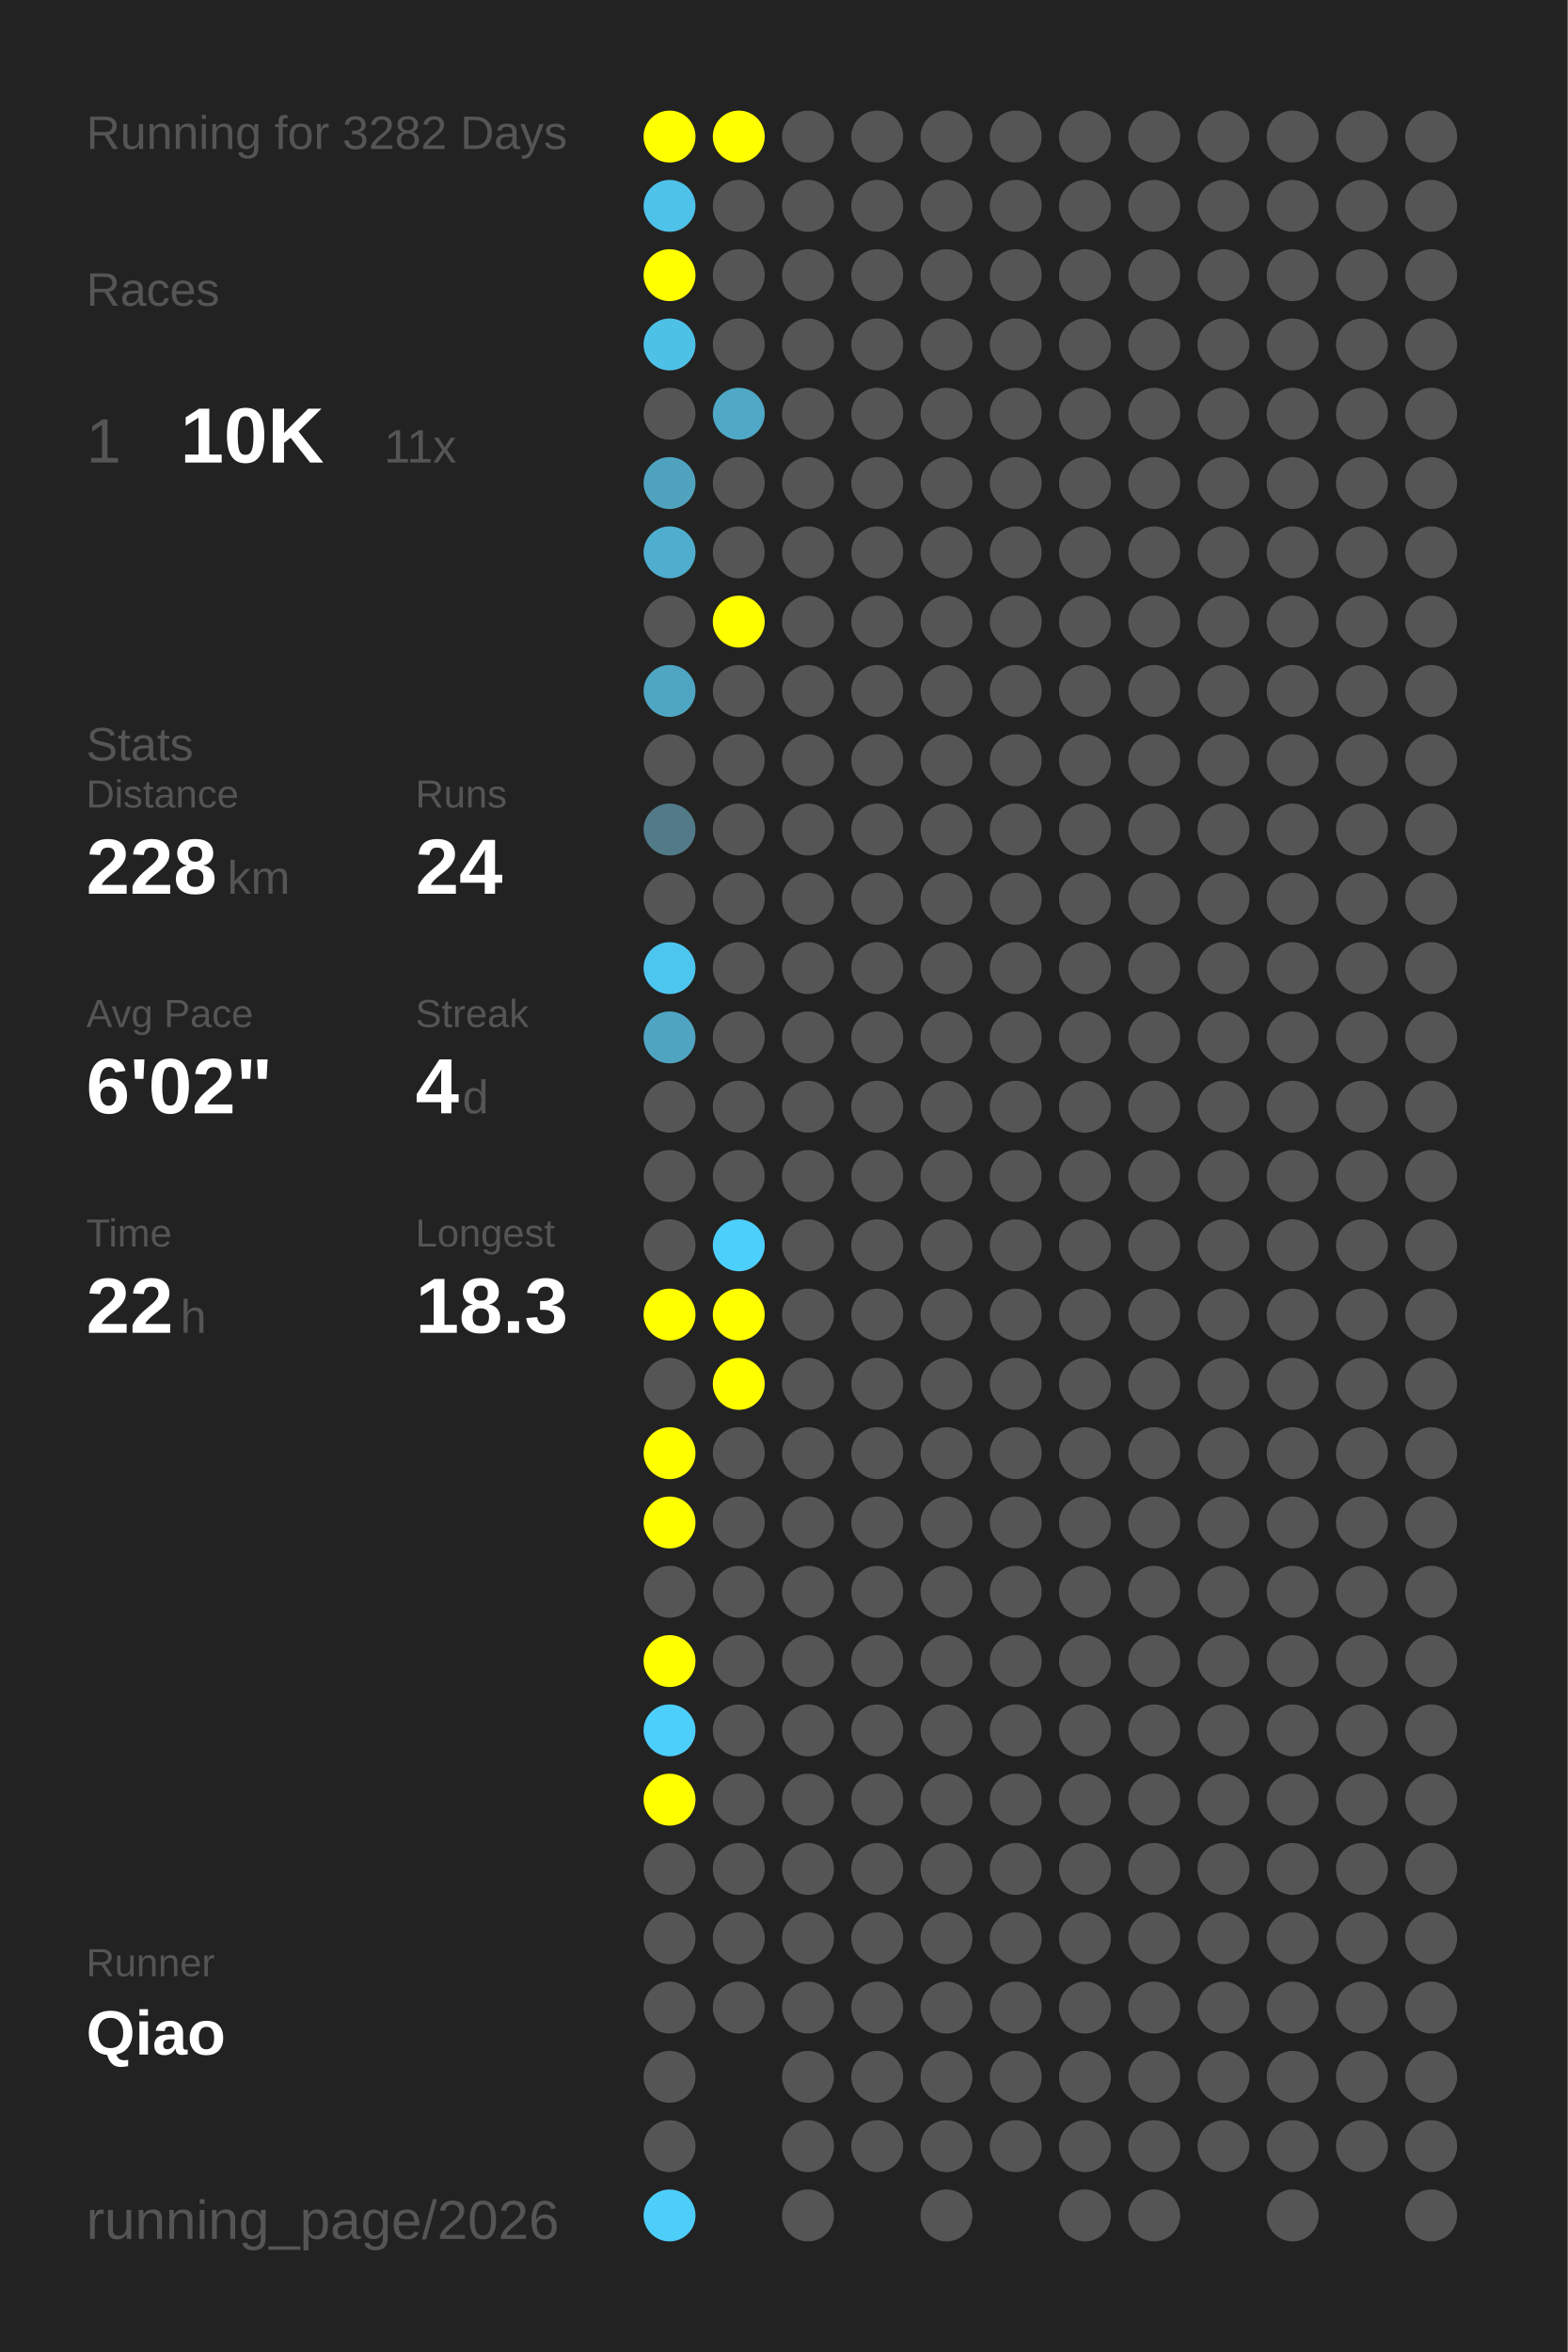
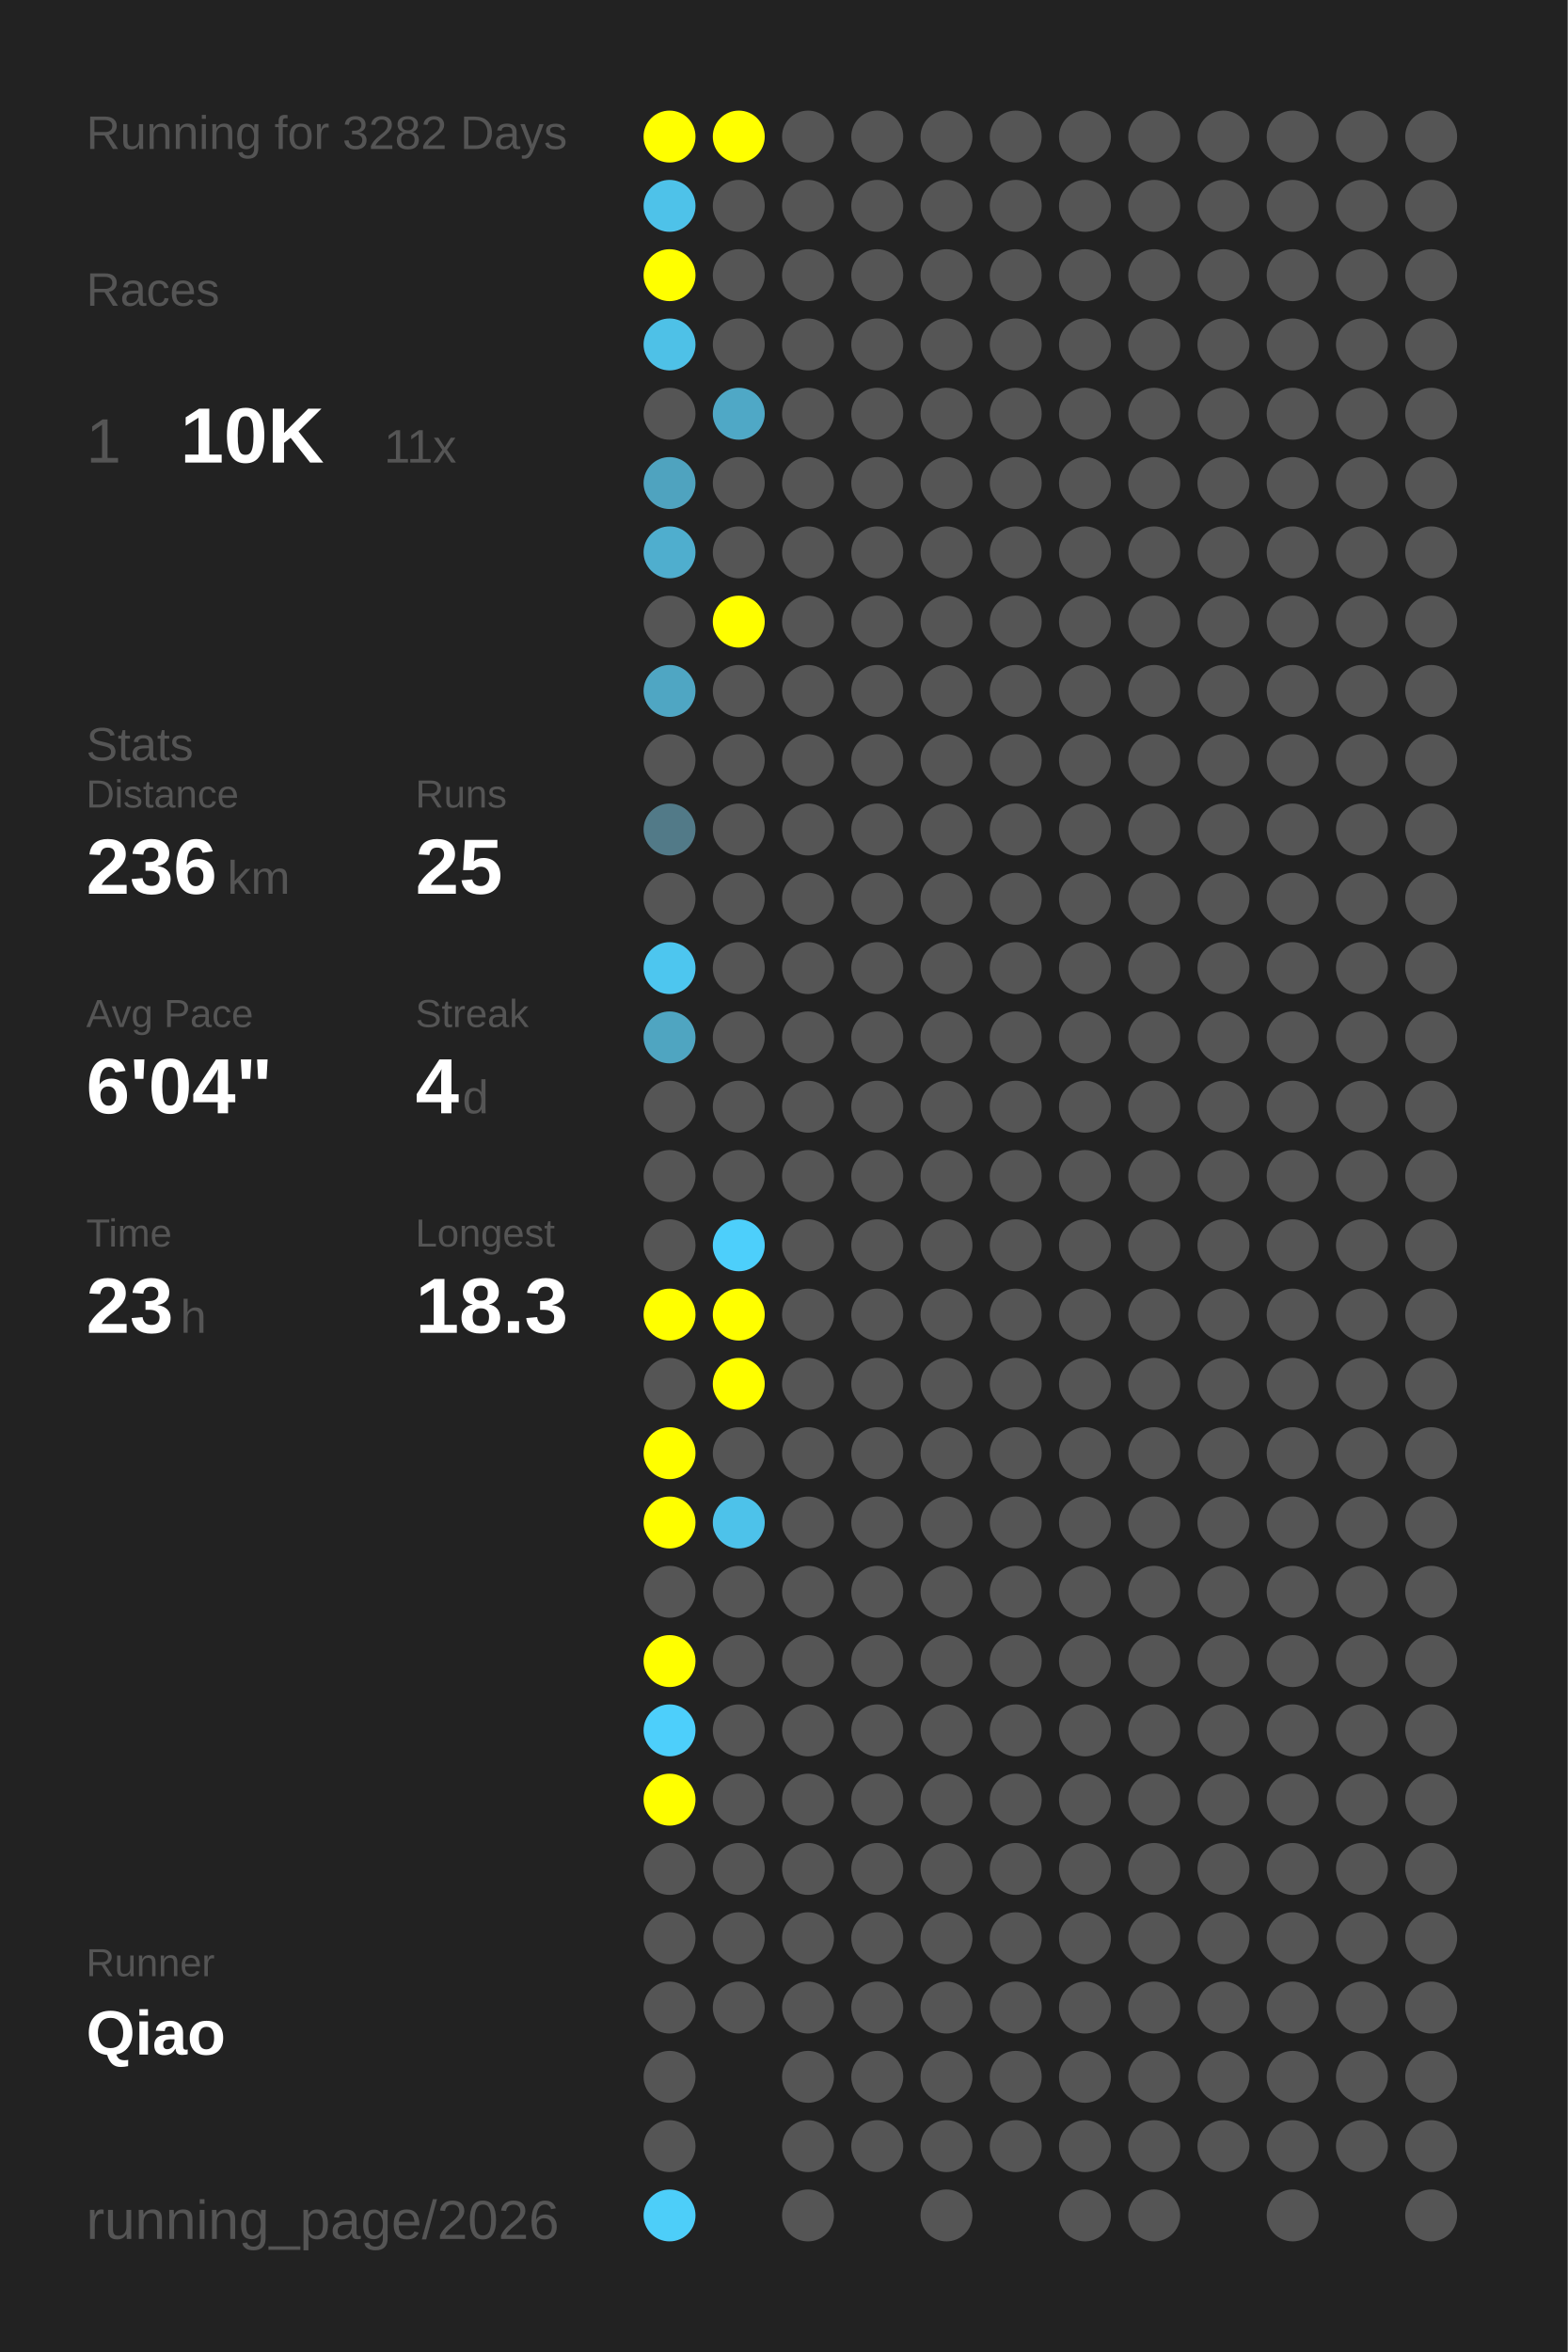
<svg xmlns="http://www.w3.org/2000/svg" baseProfile="full" height="300mm" version="1.1" viewBox="0,0,200,300" width="200mm">
  <defs />
  <rect fill="#222222" height="300" width="200" x="0" y="0" />
  <text fill="#555555" style="font-size:6px; font-family:Arial;" x="11" y="19">Running for 3282 Days</text>
  <text fill="#555555" style="font-size:6px; font-family:Arial;" x="11" y="39">Races</text>
  <text fill="#555555" style="font-size:8px; font-family:Arial;" x="11" y="59">1</text>
  <text fill="#FFFFFF" style="font-size:10px; font-family:Arial; font-weight:bold;" x="23" y="59">10K</text>
  <text fill="#555555" style="font-size:6px; font-family:Arial;" x="49" y="59">11x</text>
  <text fill="#555555" style="font-size:6px; font-family:Arial;" x="11" y="97">Stats</text>
  <text fill="#555555" style="font-size:5px; font-family:Arial;" x="11" y="103">Distance</text>
-   <text fill="#FFFFFF" style="font-size:10px; font-family:Arial; font-weight:bold;" x="11" y="114">228</text>
+   <text fill="#FFFFFF" style="font-size:10px; font-family:Arial; font-weight:bold;" x="11" y="114">236</text>
  <text fill="#555555" style="font-size:6px; font-family:Arial;" x="29" y="114">km</text>
  <text fill="#555555" style="font-size:5px; font-family:Arial;" x="53" y="103">Runs</text>
-   <text fill="#FFFFFF" style="font-size:10px; font-family:Arial; font-weight:bold;" x="53" y="114">24</text>
+   <text fill="#FFFFFF" style="font-size:10px; font-family:Arial; font-weight:bold;" x="53" y="114">25</text>
  <text fill="#555555" style="font-size:5px; font-family:Arial;" x="11" y="131">Avg Pace</text>
-   <text fill="#FFFFFF" style="font-size:10px; font-family:Arial; font-weight:bold;" x="11" y="142">6'02"</text>
+   <text fill="#FFFFFF" style="font-size:10px; font-family:Arial; font-weight:bold;" x="11" y="142">6'04"</text>
  <text fill="#555555" style="font-size:5px; font-family:Arial;" x="53" y="131">Streak</text>
  <text fill="#FFFFFF" style="font-size:10px; font-family:Arial; font-weight:bold;" x="53" y="142">4</text>
  <text fill="#555555" style="font-size:6px; font-family:Arial;" x="59" y="142">d</text>
  <text fill="#555555" style="font-size:5px; font-family:Arial;" x="11" y="159">Time</text>
-   <text fill="#FFFFFF" style="font-size:10px; font-family:Arial; font-weight:bold;" x="11" y="170">22</text>
+   <text fill="#FFFFFF" style="font-size:10px; font-family:Arial; font-weight:bold;" x="11" y="170">23</text>
  <text fill="#555555" style="font-size:6px; font-family:Arial;" x="23" y="170">h</text>
  <text fill="#555555" style="font-size:5px; font-family:Arial;" x="53" y="159">Longest</text>
  <text fill="#FFFFFF" style="font-size:10px; font-family:Arial; font-weight:bold;" x="53" y="170">18.3</text>
  <text fill="#555555" style="font-size:5px; font-family:Arial;" x="11" y="252.065">Runner</text>
  <text fill="#FFFFFF" style="font-size:8px; font-family:Arial; font-weight:bold;" x="11" y="262.065">Qiao</text>
  <text fill="#555555" style="font-size:7px; font-family:Arial;" x="11" y="285.581">running_page/2026</text>
  <circle cx="85.417" cy="17.419" fill="#FFFF00" r="3.312" />
  <circle cx="85.417" cy="26.258" fill="#4ec2e9" r="3.312" />
  <circle cx="85.417" cy="35.097" fill="#FFFF00" r="3.312" />
  <circle cx="85.417" cy="43.935" fill="#4ec1e7" r="3.312" />
  <circle cx="85.417" cy="52.774" fill="#555555" r="3.312" />
  <circle cx="85.417" cy="61.613" fill="#4fa3bf" r="3.312" />
  <circle cx="85.417" cy="70.452" fill="#4faece" r="3.312" />
  <circle cx="85.417" cy="79.29" fill="#555555" r="3.312" />
  <circle cx="85.417" cy="88.129" fill="#4fa6c3" r="3.312" />
  <circle cx="85.417" cy="96.968" fill="#555555" r="3.312" />
  <circle cx="85.417" cy="105.806" fill="#527a88" r="3.312" />
  <circle cx="85.417" cy="114.645" fill="#555555" r="3.312" />
  <circle cx="85.417" cy="123.484" fill="#4dc6ef" r="3.312" />
  <circle cx="85.417" cy="132.323" fill="#4fa5c1" r="3.312" />
  <circle cx="85.417" cy="141.161" fill="#555555" r="3.312" />
  <circle cx="85.417" cy="150" fill="#555555" r="3.312" />
  <circle cx="85.417" cy="158.839" fill="#555555" r="3.312" />
  <circle cx="85.417" cy="167.677" fill="#FFFF00" r="3.312" />
  <circle cx="85.417" cy="176.516" fill="#555555" r="3.312" />
  <circle cx="85.417" cy="185.355" fill="#FFFF00" r="3.312" />
  <circle cx="85.417" cy="194.194" fill="#FFFF00" r="3.312" />
  <circle cx="85.417" cy="203.032" fill="#555555" r="3.312" />
  <circle cx="85.417" cy="211.871" fill="#FFFF00" r="3.312" />
  <circle cx="85.417" cy="220.71" fill="#4dcffb" r="3.312" />
  <circle cx="85.417" cy="229.548" fill="#FFFF00" r="3.312" />
  <circle cx="85.417" cy="238.387" fill="#555555" r="3.312" />
  <circle cx="85.417" cy="247.226" fill="#555555" r="3.312" />
  <circle cx="85.417" cy="256.065" fill="#555555" r="3.312" />
  <circle cx="85.417" cy="264.903" fill="#555555" r="3.312" />
  <circle cx="85.417" cy="273.742" fill="#555555" r="3.312" />
  <circle cx="85.417" cy="282.581" fill="#4dcef9" r="3.312" />
  <circle cx="94.25" cy="17.419" fill="#FFFF00" r="3.312" />
  <circle cx="94.25" cy="26.258" fill="#555555" r="3.312" />
  <circle cx="94.25" cy="35.097" fill="#555555" r="3.312" />
  <circle cx="94.25" cy="43.935" fill="#555555" r="3.312" />
  <circle cx="94.25" cy="52.774" fill="#4fa8c6" r="3.312" />
  <circle cx="94.25" cy="61.613" fill="#555555" r="3.312" />
  <circle cx="94.25" cy="70.452" fill="#555555" r="3.312" />
  <circle cx="94.25" cy="79.29" fill="#FFFF00" r="3.312" />
  <circle cx="94.25" cy="88.129" fill="#555555" r="3.312" />
  <circle cx="94.25" cy="96.968" fill="#555555" r="3.312" />
  <circle cx="94.25" cy="105.806" fill="#555555" r="3.312" />
  <circle cx="94.25" cy="114.645" fill="#555555" r="3.312" />
  <circle cx="94.25" cy="123.484" fill="#555555" r="3.312" />
  <circle cx="94.25" cy="132.323" fill="#555555" r="3.312" />
  <circle cx="94.25" cy="141.161" fill="#555555" r="3.312" />
  <circle cx="94.25" cy="150" fill="#555555" r="3.312" />
  <circle cx="94.25" cy="158.839" fill="#4dcffb" r="3.312" />
  <circle cx="94.25" cy="167.677" fill="#FFFF00" r="3.312" />
  <circle cx="94.25" cy="176.516" fill="#FFFF00" r="3.312" />
  <circle cx="94.25" cy="185.355" fill="#555555" r="3.312" />
-   <circle cx="94.25" cy="194.194" fill="#555555" r="3.312" />
+   <circle cx="94.25" cy="194.194" fill="#4dc2ea" r="3.312" />
  <circle cx="94.25" cy="203.032" fill="#555555" r="3.312" />
  <circle cx="94.25" cy="211.871" fill="#555555" r="3.312" />
  <circle cx="94.25" cy="220.71" fill="#555555" r="3.312" />
  <circle cx="94.25" cy="229.548" fill="#555555" r="3.312" />
  <circle cx="94.25" cy="238.387" fill="#555555" r="3.312" />
  <circle cx="94.25" cy="247.226" fill="#555555" r="3.312" />
  <circle cx="94.25" cy="256.065" fill="#555555" r="3.312" />
  <circle cx="103.083" cy="17.419" fill="#555555" r="3.312" />
  <circle cx="103.083" cy="26.258" fill="#555555" r="3.312" />
  <circle cx="103.083" cy="35.097" fill="#555555" r="3.312" />
  <circle cx="103.083" cy="43.935" fill="#555555" r="3.312" />
  <circle cx="103.083" cy="52.774" fill="#555555" r="3.312" />
  <circle cx="103.083" cy="61.613" fill="#555555" r="3.312" />
  <circle cx="103.083" cy="70.452" fill="#555555" r="3.312" />
  <circle cx="103.083" cy="79.29" fill="#555555" r="3.312" />
  <circle cx="103.083" cy="88.129" fill="#555555" r="3.312" />
  <circle cx="103.083" cy="96.968" fill="#555555" r="3.312" />
  <circle cx="103.083" cy="105.806" fill="#555555" r="3.312" />
  <circle cx="103.083" cy="114.645" fill="#555555" r="3.312" />
  <circle cx="103.083" cy="123.484" fill="#555555" r="3.312" />
  <circle cx="103.083" cy="132.323" fill="#555555" r="3.312" />
  <circle cx="103.083" cy="141.161" fill="#555555" r="3.312" />
  <circle cx="103.083" cy="150" fill="#555555" r="3.312" />
  <circle cx="103.083" cy="158.839" fill="#555555" r="3.312" />
  <circle cx="103.083" cy="167.677" fill="#555555" r="3.312" />
  <circle cx="103.083" cy="176.516" fill="#555555" r="3.312" />
  <circle cx="103.083" cy="185.355" fill="#555555" r="3.312" />
  <circle cx="103.083" cy="194.194" fill="#555555" r="3.312" />
  <circle cx="103.083" cy="203.032" fill="#555555" r="3.312" />
  <circle cx="103.083" cy="211.871" fill="#555555" r="3.312" />
  <circle cx="103.083" cy="220.71" fill="#555555" r="3.312" />
  <circle cx="103.083" cy="229.548" fill="#555555" r="3.312" />
  <circle cx="103.083" cy="238.387" fill="#555555" r="3.312" />
  <circle cx="103.083" cy="247.226" fill="#555555" r="3.312" />
  <circle cx="103.083" cy="256.065" fill="#555555" r="3.312" />
  <circle cx="103.083" cy="264.903" fill="#555555" r="3.312" />
  <circle cx="103.083" cy="273.742" fill="#555555" r="3.312" />
  <circle cx="103.083" cy="282.581" fill="#555555" r="3.312" />
  <circle cx="111.917" cy="17.419" fill="#555555" r="3.312" />
  <circle cx="111.917" cy="26.258" fill="#555555" r="3.312" />
  <circle cx="111.917" cy="35.097" fill="#555555" r="3.312" />
  <circle cx="111.917" cy="43.935" fill="#555555" r="3.312" />
  <circle cx="111.917" cy="52.774" fill="#555555" r="3.312" />
  <circle cx="111.917" cy="61.613" fill="#555555" r="3.312" />
  <circle cx="111.917" cy="70.452" fill="#555555" r="3.312" />
  <circle cx="111.917" cy="79.29" fill="#555555" r="3.312" />
  <circle cx="111.917" cy="88.129" fill="#555555" r="3.312" />
  <circle cx="111.917" cy="96.968" fill="#555555" r="3.312" />
  <circle cx="111.917" cy="105.806" fill="#555555" r="3.312" />
  <circle cx="111.917" cy="114.645" fill="#555555" r="3.312" />
  <circle cx="111.917" cy="123.484" fill="#555555" r="3.312" />
  <circle cx="111.917" cy="132.323" fill="#555555" r="3.312" />
  <circle cx="111.917" cy="141.161" fill="#555555" r="3.312" />
  <circle cx="111.917" cy="150" fill="#555555" r="3.312" />
  <circle cx="111.917" cy="158.839" fill="#555555" r="3.312" />
  <circle cx="111.917" cy="167.677" fill="#555555" r="3.312" />
  <circle cx="111.917" cy="176.516" fill="#555555" r="3.312" />
  <circle cx="111.917" cy="185.355" fill="#555555" r="3.312" />
  <circle cx="111.917" cy="194.194" fill="#555555" r="3.312" />
  <circle cx="111.917" cy="203.032" fill="#555555" r="3.312" />
  <circle cx="111.917" cy="211.871" fill="#555555" r="3.312" />
  <circle cx="111.917" cy="220.71" fill="#555555" r="3.312" />
  <circle cx="111.917" cy="229.548" fill="#555555" r="3.312" />
  <circle cx="111.917" cy="238.387" fill="#555555" r="3.312" />
  <circle cx="111.917" cy="247.226" fill="#555555" r="3.312" />
  <circle cx="111.917" cy="256.065" fill="#555555" r="3.312" />
  <circle cx="111.917" cy="264.903" fill="#555555" r="3.312" />
  <circle cx="111.917" cy="273.742" fill="#555555" r="3.312" />
  <circle cx="120.75" cy="17.419" fill="#555555" r="3.312" />
  <circle cx="120.75" cy="26.258" fill="#555555" r="3.312" />
  <circle cx="120.75" cy="35.097" fill="#555555" r="3.312" />
  <circle cx="120.75" cy="43.935" fill="#555555" r="3.312" />
  <circle cx="120.75" cy="52.774" fill="#555555" r="3.312" />
  <circle cx="120.75" cy="61.613" fill="#555555" r="3.312" />
  <circle cx="120.75" cy="70.452" fill="#555555" r="3.312" />
  <circle cx="120.75" cy="79.29" fill="#555555" r="3.312" />
  <circle cx="120.75" cy="88.129" fill="#555555" r="3.312" />
  <circle cx="120.75" cy="96.968" fill="#555555" r="3.312" />
  <circle cx="120.75" cy="105.806" fill="#555555" r="3.312" />
  <circle cx="120.75" cy="114.645" fill="#555555" r="3.312" />
  <circle cx="120.75" cy="123.484" fill="#555555" r="3.312" />
  <circle cx="120.75" cy="132.323" fill="#555555" r="3.312" />
  <circle cx="120.75" cy="141.161" fill="#555555" r="3.312" />
  <circle cx="120.75" cy="150" fill="#555555" r="3.312" />
  <circle cx="120.75" cy="158.839" fill="#555555" r="3.312" />
  <circle cx="120.75" cy="167.677" fill="#555555" r="3.312" />
  <circle cx="120.75" cy="176.516" fill="#555555" r="3.312" />
  <circle cx="120.75" cy="185.355" fill="#555555" r="3.312" />
  <circle cx="120.75" cy="194.194" fill="#555555" r="3.312" />
  <circle cx="120.75" cy="203.032" fill="#555555" r="3.312" />
  <circle cx="120.75" cy="211.871" fill="#555555" r="3.312" />
  <circle cx="120.75" cy="220.71" fill="#555555" r="3.312" />
  <circle cx="120.75" cy="229.548" fill="#555555" r="3.312" />
  <circle cx="120.75" cy="238.387" fill="#555555" r="3.312" />
  <circle cx="120.75" cy="247.226" fill="#555555" r="3.312" />
  <circle cx="120.75" cy="256.065" fill="#555555" r="3.312" />
  <circle cx="120.75" cy="264.903" fill="#555555" r="3.312" />
  <circle cx="120.75" cy="273.742" fill="#555555" r="3.312" />
  <circle cx="120.75" cy="282.581" fill="#555555" r="3.312" />
  <circle cx="129.583" cy="17.419" fill="#555555" r="3.312" />
  <circle cx="129.583" cy="26.258" fill="#555555" r="3.312" />
  <circle cx="129.583" cy="35.097" fill="#555555" r="3.312" />
  <circle cx="129.583" cy="43.935" fill="#555555" r="3.312" />
  <circle cx="129.583" cy="52.774" fill="#555555" r="3.312" />
  <circle cx="129.583" cy="61.613" fill="#555555" r="3.312" />
  <circle cx="129.583" cy="70.452" fill="#555555" r="3.312" />
  <circle cx="129.583" cy="79.29" fill="#555555" r="3.312" />
  <circle cx="129.583" cy="88.129" fill="#555555" r="3.312" />
  <circle cx="129.583" cy="96.968" fill="#555555" r="3.312" />
  <circle cx="129.583" cy="105.806" fill="#555555" r="3.312" />
  <circle cx="129.583" cy="114.645" fill="#555555" r="3.312" />
  <circle cx="129.583" cy="123.484" fill="#555555" r="3.312" />
  <circle cx="129.583" cy="132.323" fill="#555555" r="3.312" />
  <circle cx="129.583" cy="141.161" fill="#555555" r="3.312" />
  <circle cx="129.583" cy="150" fill="#555555" r="3.312" />
  <circle cx="129.583" cy="158.839" fill="#555555" r="3.312" />
  <circle cx="129.583" cy="167.677" fill="#555555" r="3.312" />
  <circle cx="129.583" cy="176.516" fill="#555555" r="3.312" />
  <circle cx="129.583" cy="185.355" fill="#555555" r="3.312" />
  <circle cx="129.583" cy="194.194" fill="#555555" r="3.312" />
  <circle cx="129.583" cy="203.032" fill="#555555" r="3.312" />
  <circle cx="129.583" cy="211.871" fill="#555555" r="3.312" />
  <circle cx="129.583" cy="220.71" fill="#555555" r="3.312" />
  <circle cx="129.583" cy="229.548" fill="#555555" r="3.312" />
  <circle cx="129.583" cy="238.387" fill="#555555" r="3.312" />
  <circle cx="129.583" cy="247.226" fill="#555555" r="3.312" />
  <circle cx="129.583" cy="256.065" fill="#555555" r="3.312" />
  <circle cx="129.583" cy="264.903" fill="#555555" r="3.312" />
  <circle cx="129.583" cy="273.742" fill="#555555" r="3.312" />
  <circle cx="138.417" cy="17.419" fill="#555555" r="3.312" />
  <circle cx="138.417" cy="26.258" fill="#555555" r="3.312" />
  <circle cx="138.417" cy="35.097" fill="#555555" r="3.312" />
  <circle cx="138.417" cy="43.935" fill="#555555" r="3.312" />
  <circle cx="138.417" cy="52.774" fill="#555555" r="3.312" />
  <circle cx="138.417" cy="61.613" fill="#555555" r="3.312" />
  <circle cx="138.417" cy="70.452" fill="#555555" r="3.312" />
  <circle cx="138.417" cy="79.29" fill="#555555" r="3.312" />
  <circle cx="138.417" cy="88.129" fill="#555555" r="3.312" />
  <circle cx="138.417" cy="96.968" fill="#555555" r="3.312" />
  <circle cx="138.417" cy="105.806" fill="#555555" r="3.312" />
  <circle cx="138.417" cy="114.645" fill="#555555" r="3.312" />
  <circle cx="138.417" cy="123.484" fill="#555555" r="3.312" />
  <circle cx="138.417" cy="132.323" fill="#555555" r="3.312" />
  <circle cx="138.417" cy="141.161" fill="#555555" r="3.312" />
  <circle cx="138.417" cy="150" fill="#555555" r="3.312" />
  <circle cx="138.417" cy="158.839" fill="#555555" r="3.312" />
  <circle cx="138.417" cy="167.677" fill="#555555" r="3.312" />
  <circle cx="138.417" cy="176.516" fill="#555555" r="3.312" />
  <circle cx="138.417" cy="185.355" fill="#555555" r="3.312" />
  <circle cx="138.417" cy="194.194" fill="#555555" r="3.312" />
  <circle cx="138.417" cy="203.032" fill="#555555" r="3.312" />
  <circle cx="138.417" cy="211.871" fill="#555555" r="3.312" />
  <circle cx="138.417" cy="220.71" fill="#555555" r="3.312" />
  <circle cx="138.417" cy="229.548" fill="#555555" r="3.312" />
  <circle cx="138.417" cy="238.387" fill="#555555" r="3.312" />
  <circle cx="138.417" cy="247.226" fill="#555555" r="3.312" />
  <circle cx="138.417" cy="256.065" fill="#555555" r="3.312" />
  <circle cx="138.417" cy="264.903" fill="#555555" r="3.312" />
  <circle cx="138.417" cy="273.742" fill="#555555" r="3.312" />
  <circle cx="138.417" cy="282.581" fill="#555555" r="3.312" />
  <circle cx="147.25" cy="17.419" fill="#555555" r="3.312" />
  <circle cx="147.25" cy="26.258" fill="#555555" r="3.312" />
  <circle cx="147.25" cy="35.097" fill="#555555" r="3.312" />
  <circle cx="147.25" cy="43.935" fill="#555555" r="3.312" />
  <circle cx="147.25" cy="52.774" fill="#555555" r="3.312" />
  <circle cx="147.25" cy="61.613" fill="#555555" r="3.312" />
  <circle cx="147.25" cy="70.452" fill="#555555" r="3.312" />
  <circle cx="147.25" cy="79.29" fill="#555555" r="3.312" />
  <circle cx="147.25" cy="88.129" fill="#555555" r="3.312" />
  <circle cx="147.25" cy="96.968" fill="#555555" r="3.312" />
  <circle cx="147.25" cy="105.806" fill="#555555" r="3.312" />
  <circle cx="147.25" cy="114.645" fill="#555555" r="3.312" />
  <circle cx="147.25" cy="123.484" fill="#555555" r="3.312" />
  <circle cx="147.25" cy="132.323" fill="#555555" r="3.312" />
  <circle cx="147.25" cy="141.161" fill="#555555" r="3.312" />
  <circle cx="147.25" cy="150" fill="#555555" r="3.312" />
  <circle cx="147.25" cy="158.839" fill="#555555" r="3.312" />
  <circle cx="147.25" cy="167.677" fill="#555555" r="3.312" />
  <circle cx="147.25" cy="176.516" fill="#555555" r="3.312" />
  <circle cx="147.25" cy="185.355" fill="#555555" r="3.312" />
  <circle cx="147.25" cy="194.194" fill="#555555" r="3.312" />
  <circle cx="147.25" cy="203.032" fill="#555555" r="3.312" />
  <circle cx="147.25" cy="211.871" fill="#555555" r="3.312" />
  <circle cx="147.25" cy="220.71" fill="#555555" r="3.312" />
  <circle cx="147.25" cy="229.548" fill="#555555" r="3.312" />
  <circle cx="147.25" cy="238.387" fill="#555555" r="3.312" />
  <circle cx="147.25" cy="247.226" fill="#555555" r="3.312" />
  <circle cx="147.25" cy="256.065" fill="#555555" r="3.312" />
  <circle cx="147.25" cy="264.903" fill="#555555" r="3.312" />
  <circle cx="147.25" cy="273.742" fill="#555555" r="3.312" />
  <circle cx="147.25" cy="282.581" fill="#555555" r="3.312" />
  <circle cx="156.083" cy="17.419" fill="#555555" r="3.312" />
  <circle cx="156.083" cy="26.258" fill="#555555" r="3.312" />
  <circle cx="156.083" cy="35.097" fill="#555555" r="3.312" />
  <circle cx="156.083" cy="43.935" fill="#555555" r="3.312" />
  <circle cx="156.083" cy="52.774" fill="#555555" r="3.312" />
  <circle cx="156.083" cy="61.613" fill="#555555" r="3.312" />
  <circle cx="156.083" cy="70.452" fill="#555555" r="3.312" />
  <circle cx="156.083" cy="79.29" fill="#555555" r="3.312" />
  <circle cx="156.083" cy="88.129" fill="#555555" r="3.312" />
  <circle cx="156.083" cy="96.968" fill="#555555" r="3.312" />
  <circle cx="156.083" cy="105.806" fill="#555555" r="3.312" />
  <circle cx="156.083" cy="114.645" fill="#555555" r="3.312" />
  <circle cx="156.083" cy="123.484" fill="#555555" r="3.312" />
  <circle cx="156.083" cy="132.323" fill="#555555" r="3.312" />
  <circle cx="156.083" cy="141.161" fill="#555555" r="3.312" />
  <circle cx="156.083" cy="150" fill="#555555" r="3.312" />
  <circle cx="156.083" cy="158.839" fill="#555555" r="3.312" />
  <circle cx="156.083" cy="167.677" fill="#555555" r="3.312" />
  <circle cx="156.083" cy="176.516" fill="#555555" r="3.312" />
  <circle cx="156.083" cy="185.355" fill="#555555" r="3.312" />
  <circle cx="156.083" cy="194.194" fill="#555555" r="3.312" />
  <circle cx="156.083" cy="203.032" fill="#555555" r="3.312" />
  <circle cx="156.083" cy="211.871" fill="#555555" r="3.312" />
  <circle cx="156.083" cy="220.71" fill="#555555" r="3.312" />
  <circle cx="156.083" cy="229.548" fill="#555555" r="3.312" />
  <circle cx="156.083" cy="238.387" fill="#555555" r="3.312" />
  <circle cx="156.083" cy="247.226" fill="#555555" r="3.312" />
  <circle cx="156.083" cy="256.065" fill="#555555" r="3.312" />
  <circle cx="156.083" cy="264.903" fill="#555555" r="3.312" />
  <circle cx="156.083" cy="273.742" fill="#555555" r="3.312" />
  <circle cx="164.917" cy="17.419" fill="#555555" r="3.312" />
  <circle cx="164.917" cy="26.258" fill="#555555" r="3.312" />
  <circle cx="164.917" cy="35.097" fill="#555555" r="3.312" />
  <circle cx="164.917" cy="43.935" fill="#555555" r="3.312" />
  <circle cx="164.917" cy="52.774" fill="#555555" r="3.312" />
  <circle cx="164.917" cy="61.613" fill="#555555" r="3.312" />
  <circle cx="164.917" cy="70.452" fill="#555555" r="3.312" />
  <circle cx="164.917" cy="79.29" fill="#555555" r="3.312" />
  <circle cx="164.917" cy="88.129" fill="#555555" r="3.312" />
  <circle cx="164.917" cy="96.968" fill="#555555" r="3.312" />
  <circle cx="164.917" cy="105.806" fill="#555555" r="3.312" />
  <circle cx="164.917" cy="114.645" fill="#555555" r="3.312" />
  <circle cx="164.917" cy="123.484" fill="#555555" r="3.312" />
  <circle cx="164.917" cy="132.323" fill="#555555" r="3.312" />
  <circle cx="164.917" cy="141.161" fill="#555555" r="3.312" />
  <circle cx="164.917" cy="150" fill="#555555" r="3.312" />
  <circle cx="164.917" cy="158.839" fill="#555555" r="3.312" />
  <circle cx="164.917" cy="167.677" fill="#555555" r="3.312" />
  <circle cx="164.917" cy="176.516" fill="#555555" r="3.312" />
  <circle cx="164.917" cy="185.355" fill="#555555" r="3.312" />
  <circle cx="164.917" cy="194.194" fill="#555555" r="3.312" />
  <circle cx="164.917" cy="203.032" fill="#555555" r="3.312" />
  <circle cx="164.917" cy="211.871" fill="#555555" r="3.312" />
  <circle cx="164.917" cy="220.71" fill="#555555" r="3.312" />
  <circle cx="164.917" cy="229.548" fill="#555555" r="3.312" />
  <circle cx="164.917" cy="238.387" fill="#555555" r="3.312" />
  <circle cx="164.917" cy="247.226" fill="#555555" r="3.312" />
  <circle cx="164.917" cy="256.065" fill="#555555" r="3.312" />
  <circle cx="164.917" cy="264.903" fill="#555555" r="3.312" />
  <circle cx="164.917" cy="273.742" fill="#555555" r="3.312" />
  <circle cx="164.917" cy="282.581" fill="#555555" r="3.312" />
  <circle cx="173.75" cy="17.419" fill="#555555" r="3.312" />
  <circle cx="173.75" cy="26.258" fill="#555555" r="3.312" />
  <circle cx="173.75" cy="35.097" fill="#555555" r="3.312" />
  <circle cx="173.75" cy="43.935" fill="#555555" r="3.312" />
  <circle cx="173.75" cy="52.774" fill="#555555" r="3.312" />
  <circle cx="173.75" cy="61.613" fill="#555555" r="3.312" />
  <circle cx="173.75" cy="70.452" fill="#555555" r="3.312" />
  <circle cx="173.75" cy="79.29" fill="#555555" r="3.312" />
  <circle cx="173.75" cy="88.129" fill="#555555" r="3.312" />
  <circle cx="173.75" cy="96.968" fill="#555555" r="3.312" />
  <circle cx="173.75" cy="105.806" fill="#555555" r="3.312" />
  <circle cx="173.75" cy="114.645" fill="#555555" r="3.312" />
  <circle cx="173.75" cy="123.484" fill="#555555" r="3.312" />
  <circle cx="173.75" cy="132.323" fill="#555555" r="3.312" />
  <circle cx="173.75" cy="141.161" fill="#555555" r="3.312" />
  <circle cx="173.75" cy="150" fill="#555555" r="3.312" />
  <circle cx="173.75" cy="158.839" fill="#555555" r="3.312" />
  <circle cx="173.75" cy="167.677" fill="#555555" r="3.312" />
  <circle cx="173.75" cy="176.516" fill="#555555" r="3.312" />
  <circle cx="173.75" cy="185.355" fill="#555555" r="3.312" />
  <circle cx="173.75" cy="194.194" fill="#555555" r="3.312" />
  <circle cx="173.75" cy="203.032" fill="#555555" r="3.312" />
  <circle cx="173.75" cy="211.871" fill="#555555" r="3.312" />
  <circle cx="173.75" cy="220.71" fill="#555555" r="3.312" />
  <circle cx="173.75" cy="229.548" fill="#555555" r="3.312" />
  <circle cx="173.75" cy="238.387" fill="#555555" r="3.312" />
  <circle cx="173.75" cy="247.226" fill="#555555" r="3.312" />
  <circle cx="173.75" cy="256.065" fill="#555555" r="3.312" />
  <circle cx="173.75" cy="264.903" fill="#555555" r="3.312" />
  <circle cx="173.75" cy="273.742" fill="#555555" r="3.312" />
  <circle cx="182.583" cy="17.419" fill="#555555" r="3.312" />
  <circle cx="182.583" cy="26.258" fill="#555555" r="3.312" />
  <circle cx="182.583" cy="35.097" fill="#555555" r="3.312" />
  <circle cx="182.583" cy="43.935" fill="#555555" r="3.312" />
  <circle cx="182.583" cy="52.774" fill="#555555" r="3.312" />
  <circle cx="182.583" cy="61.613" fill="#555555" r="3.312" />
  <circle cx="182.583" cy="70.452" fill="#555555" r="3.312" />
  <circle cx="182.583" cy="79.29" fill="#555555" r="3.312" />
  <circle cx="182.583" cy="88.129" fill="#555555" r="3.312" />
  <circle cx="182.583" cy="96.968" fill="#555555" r="3.312" />
  <circle cx="182.583" cy="105.806" fill="#555555" r="3.312" />
  <circle cx="182.583" cy="114.645" fill="#555555" r="3.312" />
  <circle cx="182.583" cy="123.484" fill="#555555" r="3.312" />
  <circle cx="182.583" cy="132.323" fill="#555555" r="3.312" />
  <circle cx="182.583" cy="141.161" fill="#555555" r="3.312" />
  <circle cx="182.583" cy="150" fill="#555555" r="3.312" />
  <circle cx="182.583" cy="158.839" fill="#555555" r="3.312" />
  <circle cx="182.583" cy="167.677" fill="#555555" r="3.312" />
  <circle cx="182.583" cy="176.516" fill="#555555" r="3.312" />
  <circle cx="182.583" cy="185.355" fill="#555555" r="3.312" />
  <circle cx="182.583" cy="194.194" fill="#555555" r="3.312" />
  <circle cx="182.583" cy="203.032" fill="#555555" r="3.312" />
  <circle cx="182.583" cy="211.871" fill="#555555" r="3.312" />
  <circle cx="182.583" cy="220.71" fill="#555555" r="3.312" />
  <circle cx="182.583" cy="229.548" fill="#555555" r="3.312" />
  <circle cx="182.583" cy="238.387" fill="#555555" r="3.312" />
  <circle cx="182.583" cy="247.226" fill="#555555" r="3.312" />
  <circle cx="182.583" cy="256.065" fill="#555555" r="3.312" />
  <circle cx="182.583" cy="264.903" fill="#555555" r="3.312" />
  <circle cx="182.583" cy="273.742" fill="#555555" r="3.312" />
  <circle cx="182.583" cy="282.581" fill="#555555" r="3.312" />
</svg>
